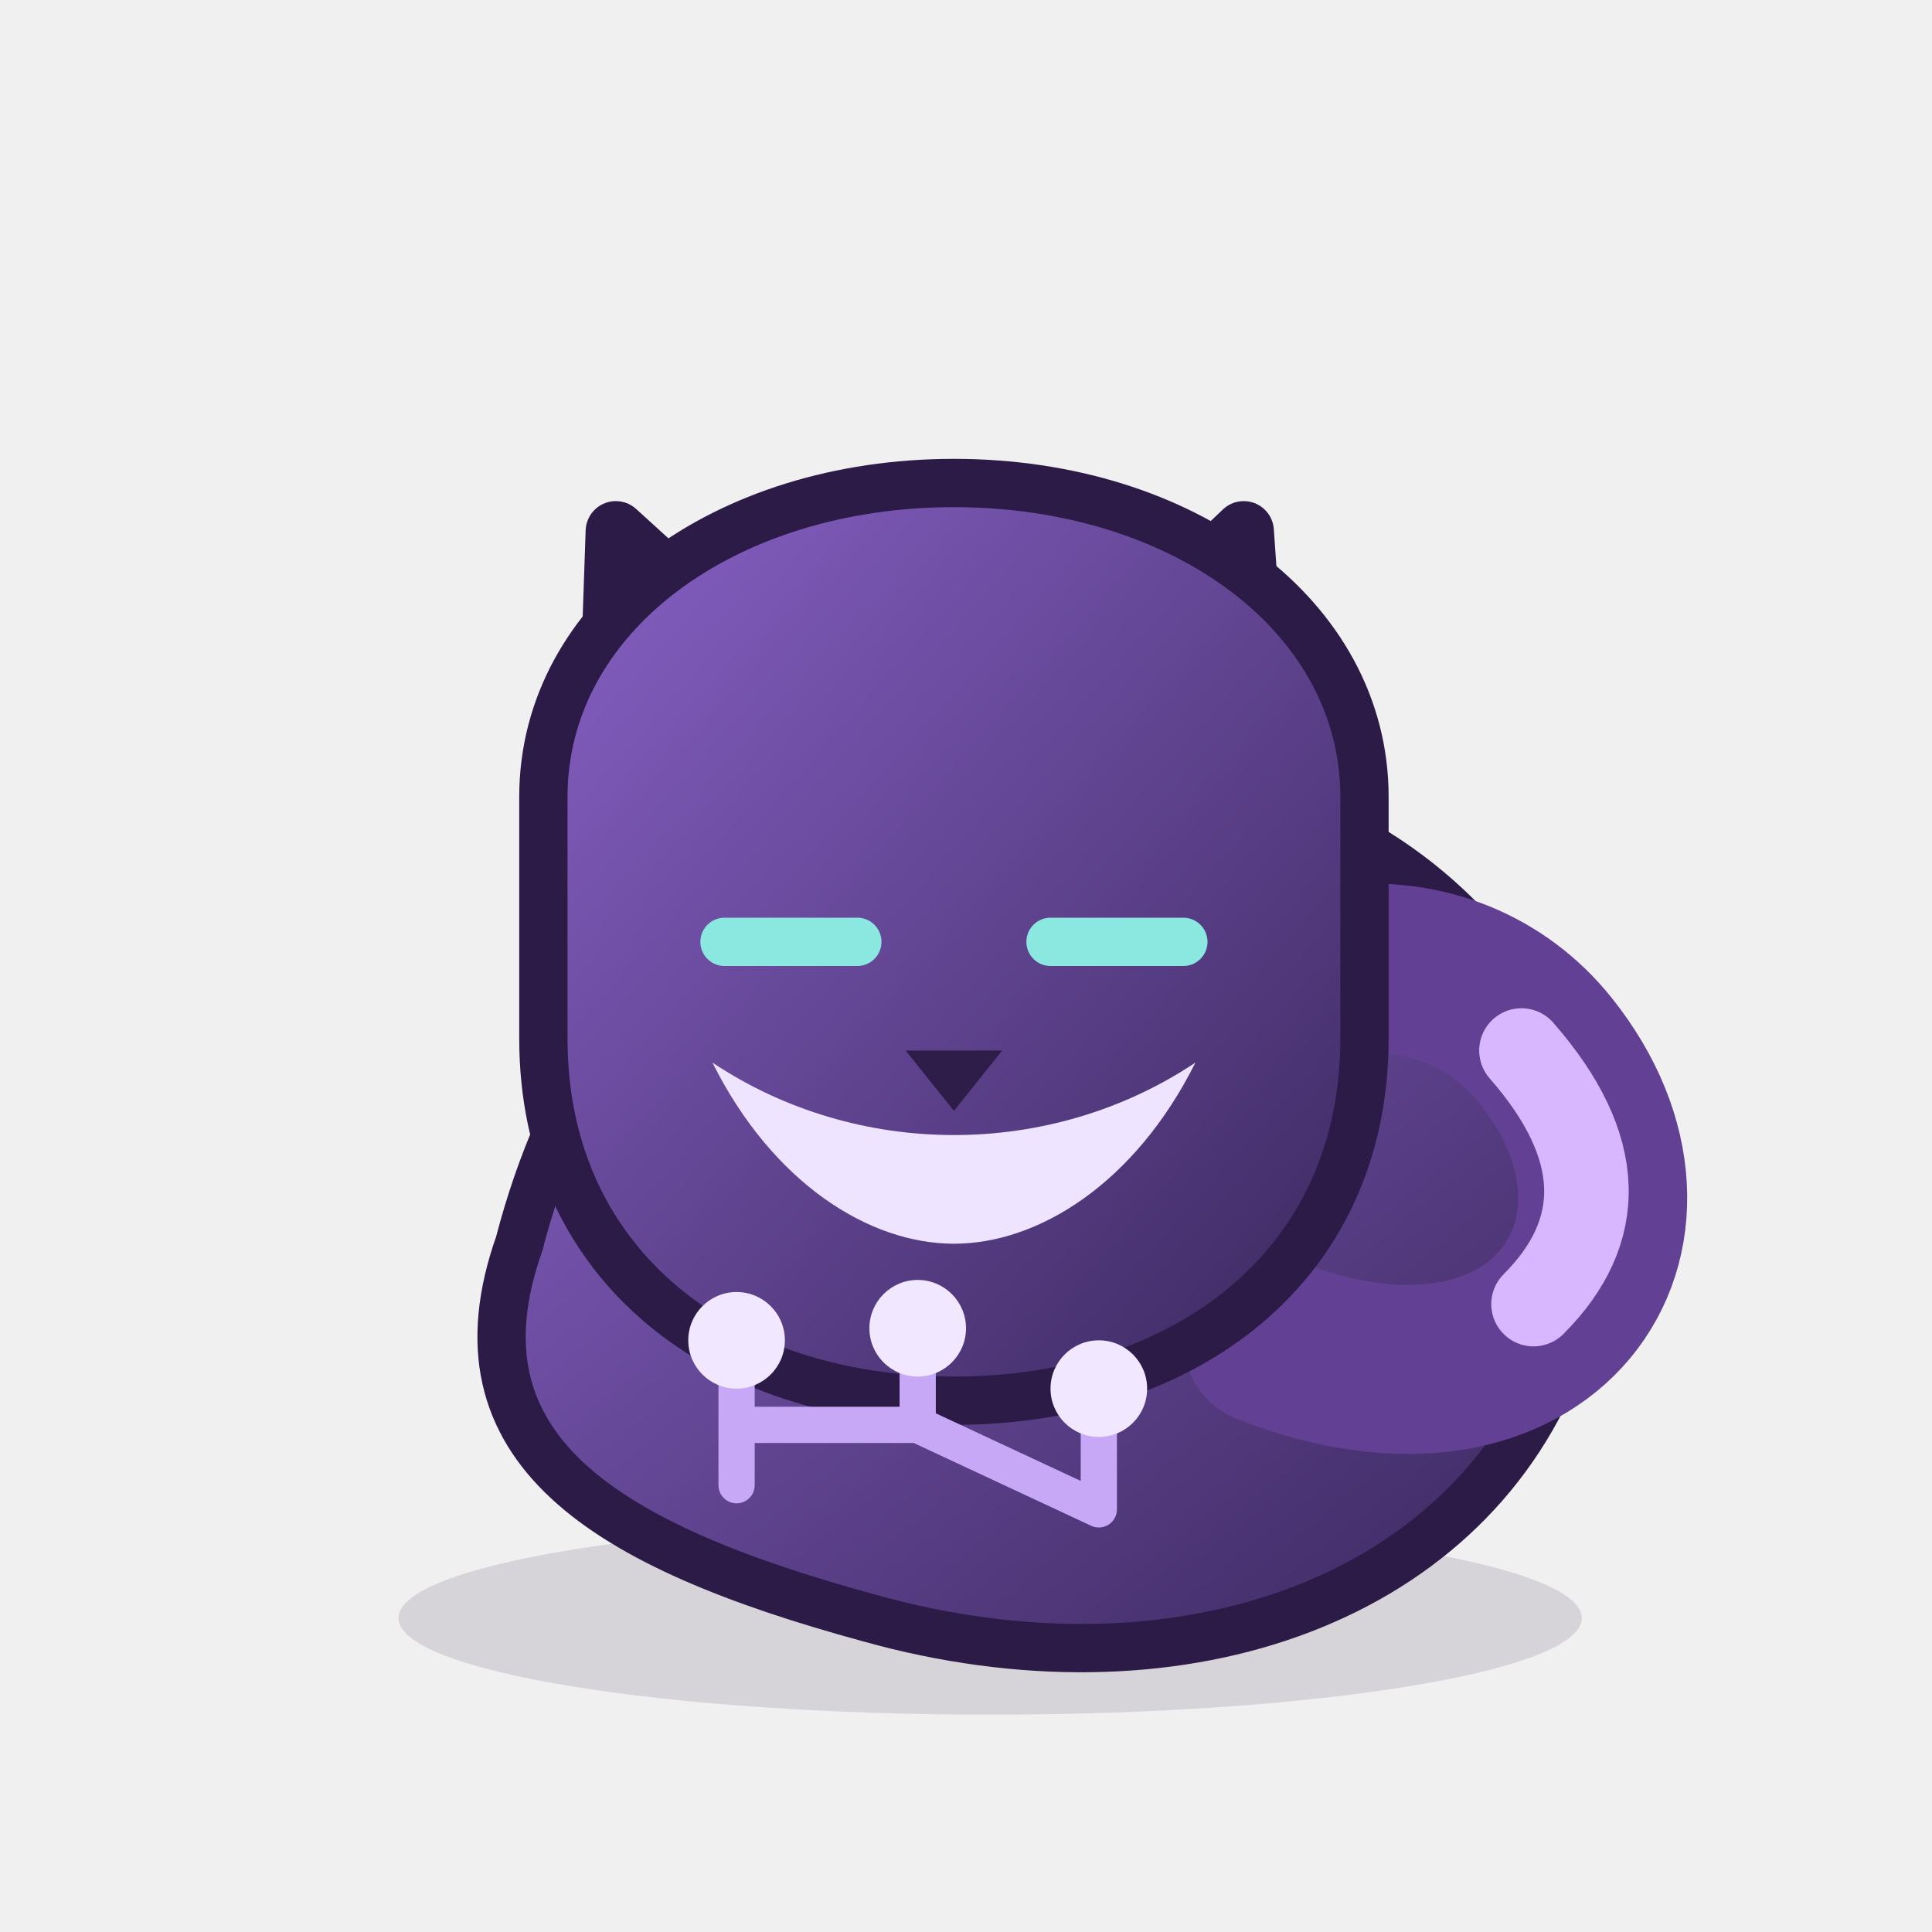
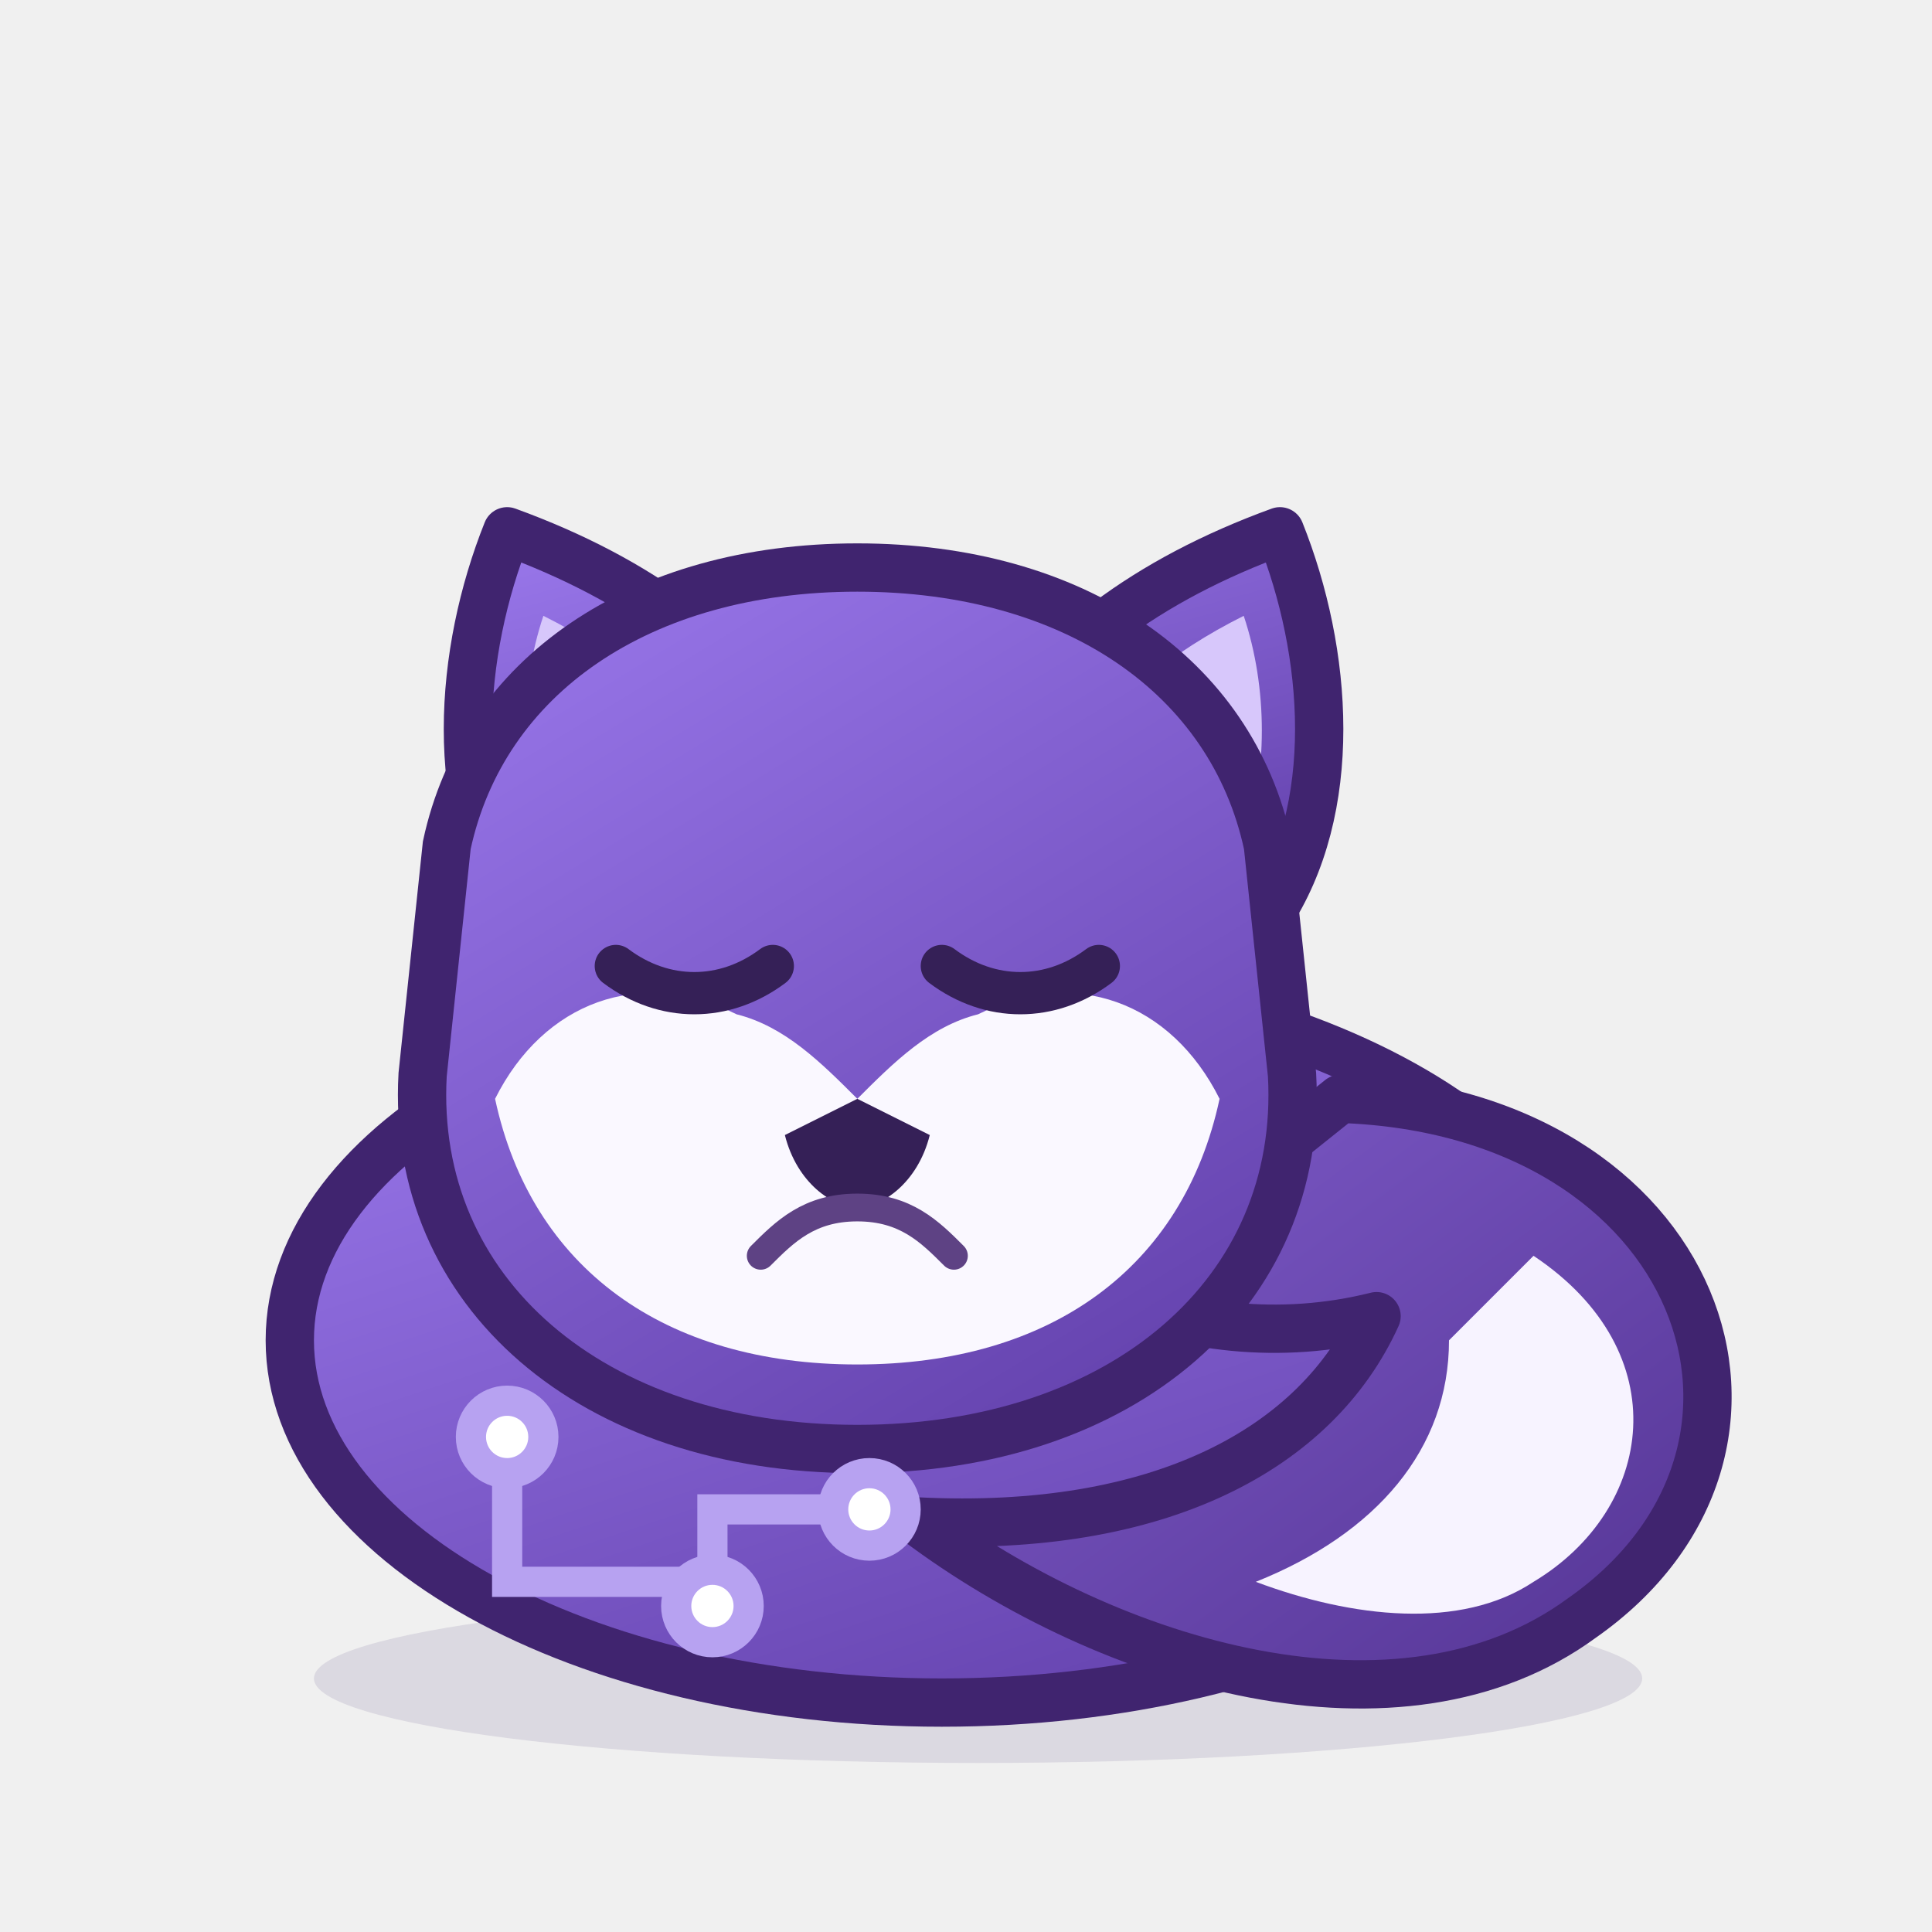
<svg xmlns="http://www.w3.org/2000/svg" viewBox="0 0 160 160" role="img" aria-labelledby="title desc">
  <defs>
-     <linearGradient id="fur" x1="0" y1="0" x2="1" y2="1">
-       <stop stop-color="#8862c7" />
-       <stop offset="1" stop-color="#3a275c" />
+     <linearGradient id="fur" x1=".2" y1="0" x2=".8" y2="1">
+       <stop stop-color="#9775e8" />
+       <stop offset="1" stop-color="#6341ac" />
+     </linearGradient>
+     <linearGradient id="tail" x1="0" y1="0" x2="1" y2="1">
+       <stop stop-color="#805dcc" />
+       <stop offset="1" stop-color="#543493" />
    </linearGradient>
  </defs>
-   <ellipse cx="82" cy="134" rx="49" ry="8" fill="#2a183d" opacity=".13" />
-   <path d="M43 103c7-27 29-43 56-38 24 4 38 27 30 48-8 20-32 28-57 21-22-6-35-14-29-31z" fill="url(#fur)" stroke="#2b1b46" stroke-width="4" />
-   <path d="M105 111c23 9 35-9 23-24-8-10-24-9-31 3" fill="none" stroke="#624194" stroke-width="14" stroke-linecap="round" />
-   <path d="M126 87c7 8 7 15 1 21" fill="none" stroke="#d8b7ff" stroke-width="7" stroke-linecap="round" />
-   <path d="M50 73 51 44l22 20M105 73l-2-29-21 20" fill="#734eac" stroke="#2b1b46" stroke-width="5" stroke-linejoin="round" />
-   <path d="m55 52 2 13 10-7m31-6-2 13-10-7" fill="#d0a7ff" />
-   <path d="M45 66c0-15 15-26 34-26s34 11 34 26v20c0 19-15 30-34 30S45 105 45 86z" fill="url(#fur)" stroke="#2b1b46" stroke-width="4" />
-   <path d="M59 88c5 10 13 15 20 15s15-5 20-15c-6 4-13 6-20 6s-14-2-20-6z" fill="#efe4ff" />
-   <path d="M60 78h11M87 78h11" stroke="#8be8e0" stroke-width="4" stroke-linecap="round" />
-   <path d="M75 87h8l-4 5z" fill="#2d1d48" />
-   <path d="M61 123v-10m0 5h15m0 0v-8m0 8 15 7m0 0v-10" fill="none" stroke="#c7a8f6" stroke-width="3" stroke-linecap="round" stroke-linejoin="round" />
-   <circle cx="61" cy="111" r="4" fill="#f1e8ff" />
-   <circle cx="76" cy="110" r="4" fill="#f1e8ff" />
-   <circle cx="91" cy="115" r="4" fill="#f1e8ff" />
+   <ellipse cx="81" cy="139" rx="55" ry="7" fill="#3d286b" opacity=".12" />
+   <ellipse cx="78" cy="111" rx="54" ry="30" fill="url(#fur)" stroke="#40246f" stroke-width="4" />
+   <path d="M111 91c30 1 40 29 20 43-15 11-39 4-55-8 20 1 33-6 38-17-8 2-16 1-23-2z" fill="url(#tail)" stroke="#40246f" stroke-width="4" stroke-linejoin="round" />
+   <path d="M127 104c12 8 10 21 0 27-6 4-15 3-23 0 10-4 16-11 16-20z" fill="#f7f3ff" />
+   <path d="M43 76c-6-9-5-22-1-32 11 4 19 10 24 18m39 14c6-9 5-22 1-32-11 4-19 10-24 18" fill="url(#fur)" stroke="#40246f" stroke-width="4" stroke-linecap="round" stroke-linejoin="round" />
+   <path d="M45 51c6 3 11 7 14 12l-14 7c-2-6-2-13 0-19zm58 0c-6 3-11 7-14 12l14 7c2-6 2-13 0-19z" fill="#d7c7fb" />
+   <path d="M37 70c3-14 16-23 34-23s31 9 34 23l2 19c1 18-14 31-36 31S34 107 35 89z" fill="url(#fur)" stroke="#40246f" stroke-width="4" />
+   <path d="M41 91c4-8 12-11 20-7 4 1 7 4 10 7 3-3 6-6 10-7 8-4 16-1 20 7-3 14-14 22-30 22S44 105 41 91z" fill="#faf8ff" />
+   <path d="M51 80c4 3 9 3 13 0m14 0c4 3 9 3 13 0" fill="none" stroke="#352057" stroke-width="3.5" stroke-linecap="round" />
+   <path d="m65 94 6-3 6 3c-1 4-4 6-6 6s-5-2-6-6z" fill="#352057" />
+   <path d="M71 100c-4 0-6 2-8 4m8-4c4 0 6 2 8 4" fill="none" stroke="#5e4284" stroke-width="2.3" stroke-linecap="round" />
+   <g fill="none" stroke="#b7a2f1" stroke-width="2.5" stroke-linecap="round">
+     <path d="M42 121v10h17v-6h11" />
+     <circle cx="42" cy="119" r="3" fill="#fff" />
+     <circle cx="59" cy="133" r="3" fill="#fff" />
+     <circle cx="72" cy="125" r="3" fill="#fff" />
+   </g>
</svg>
